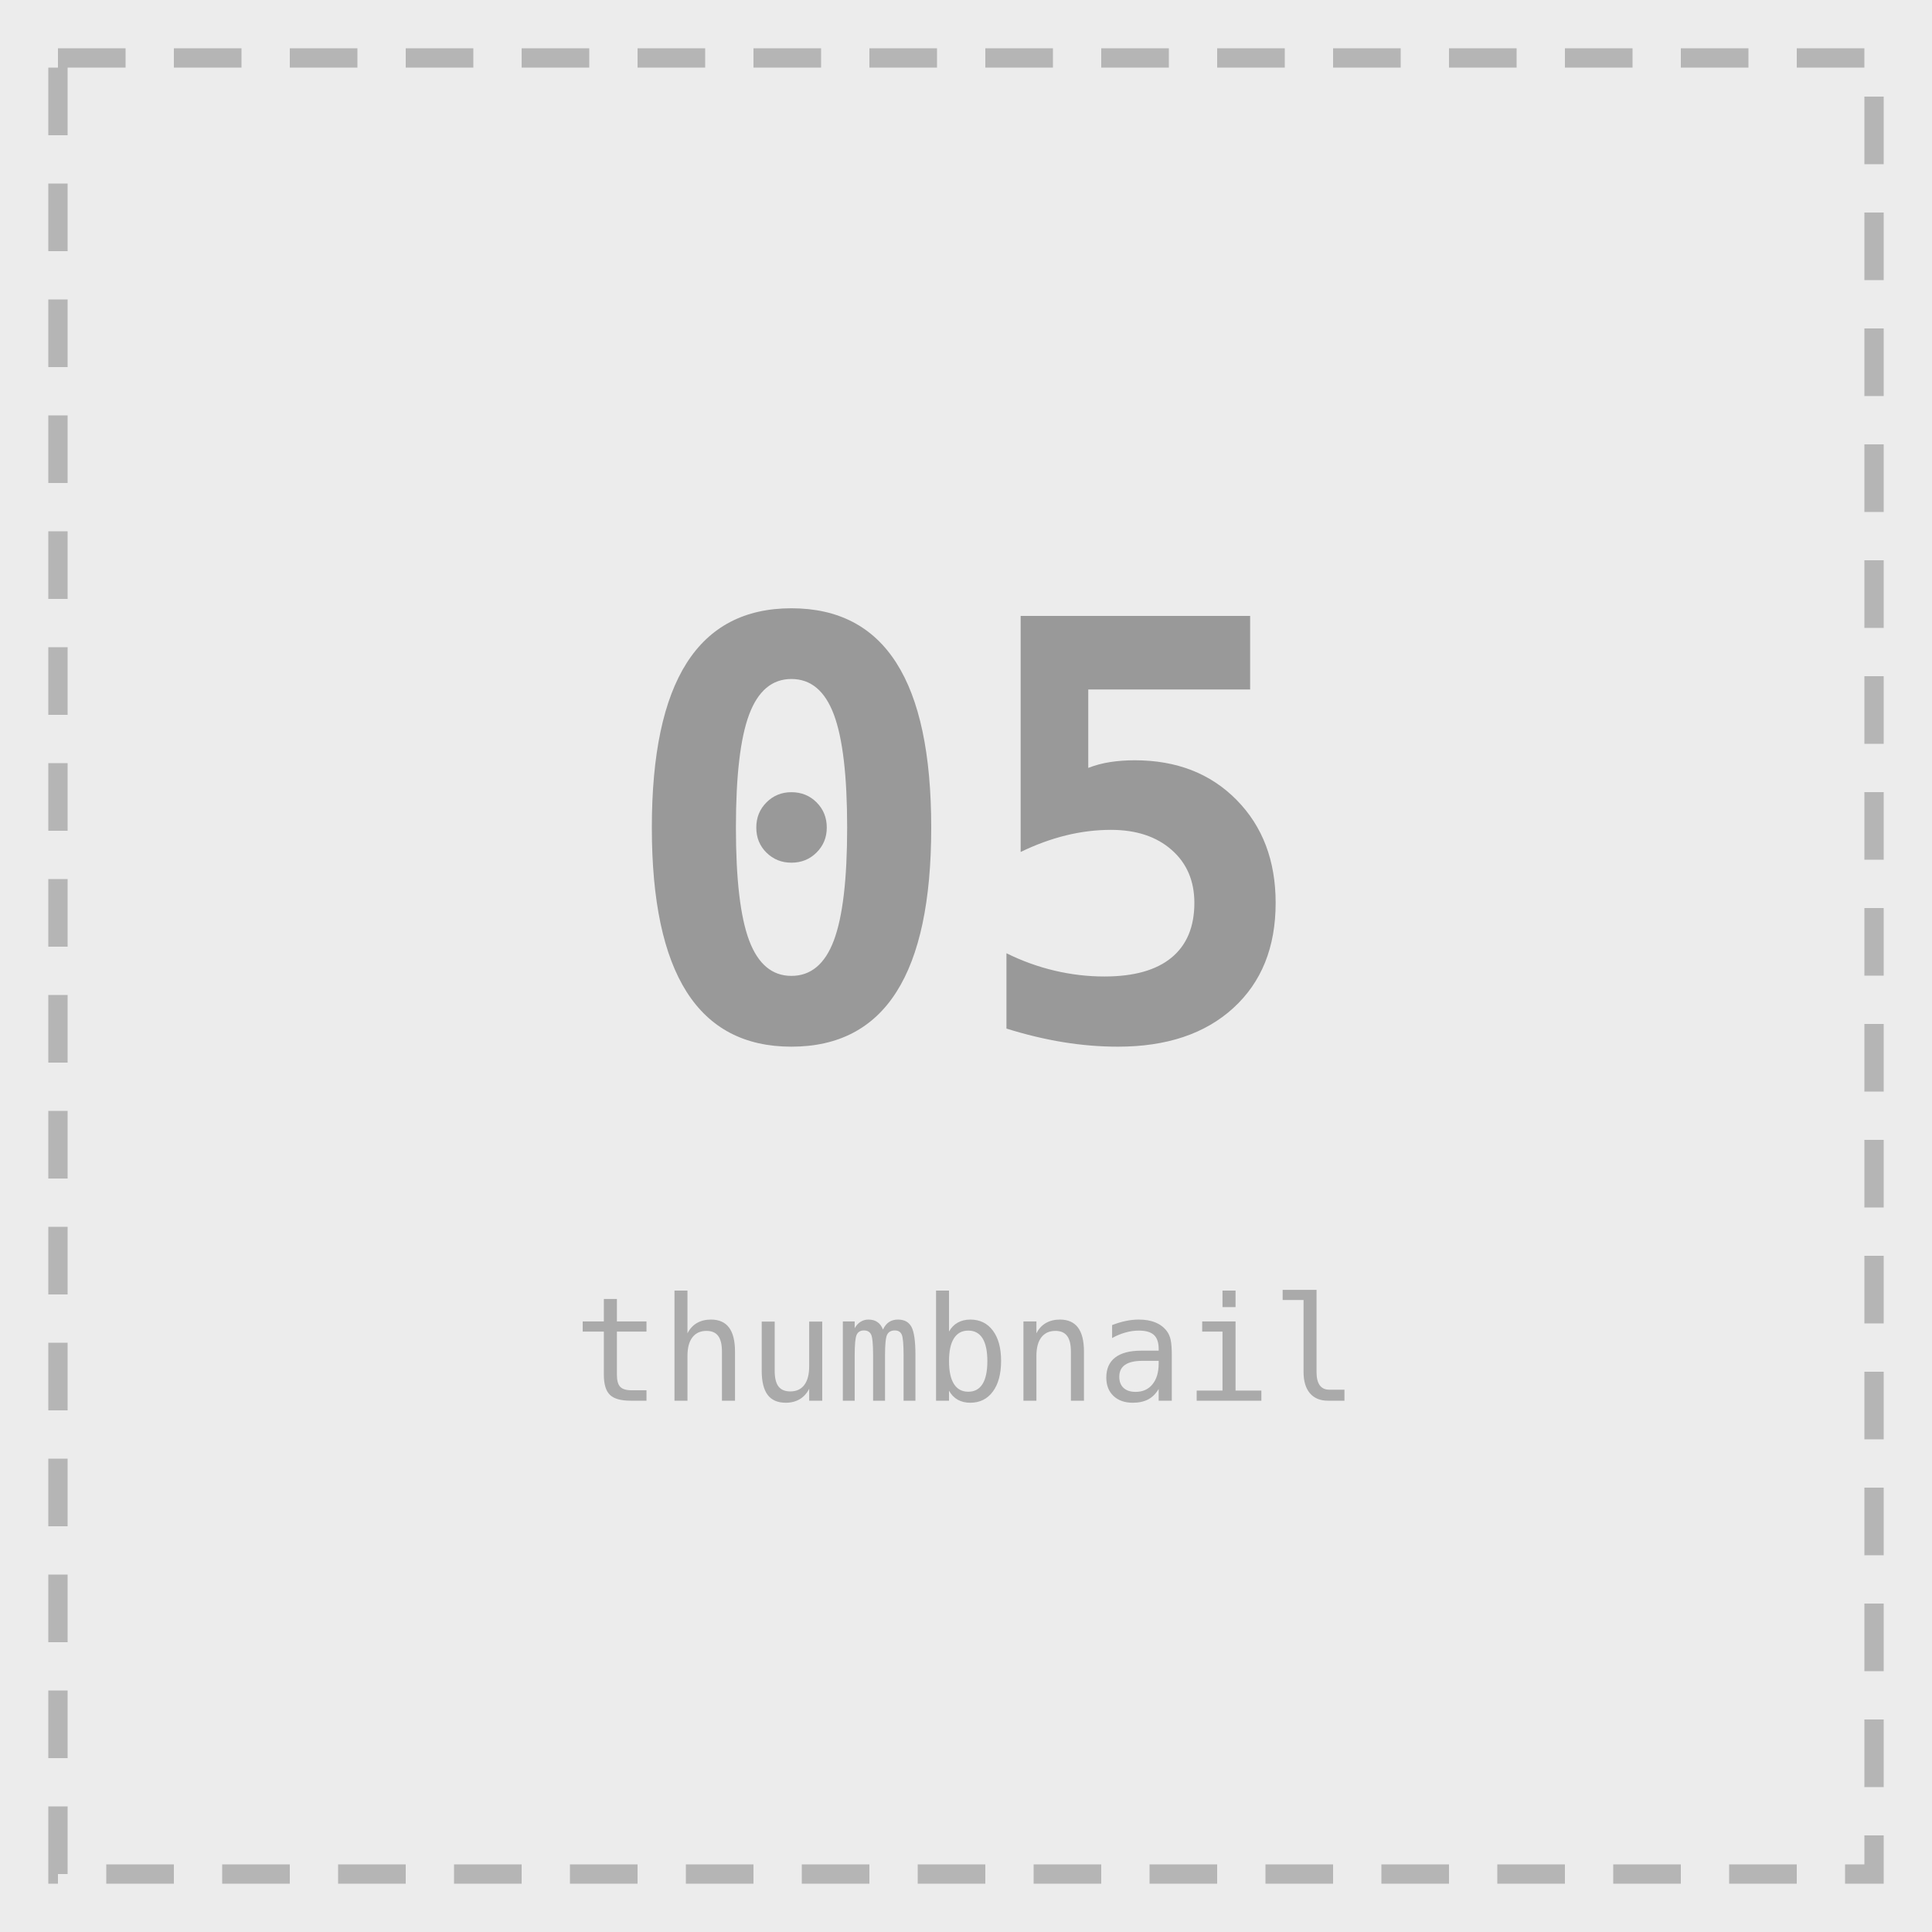
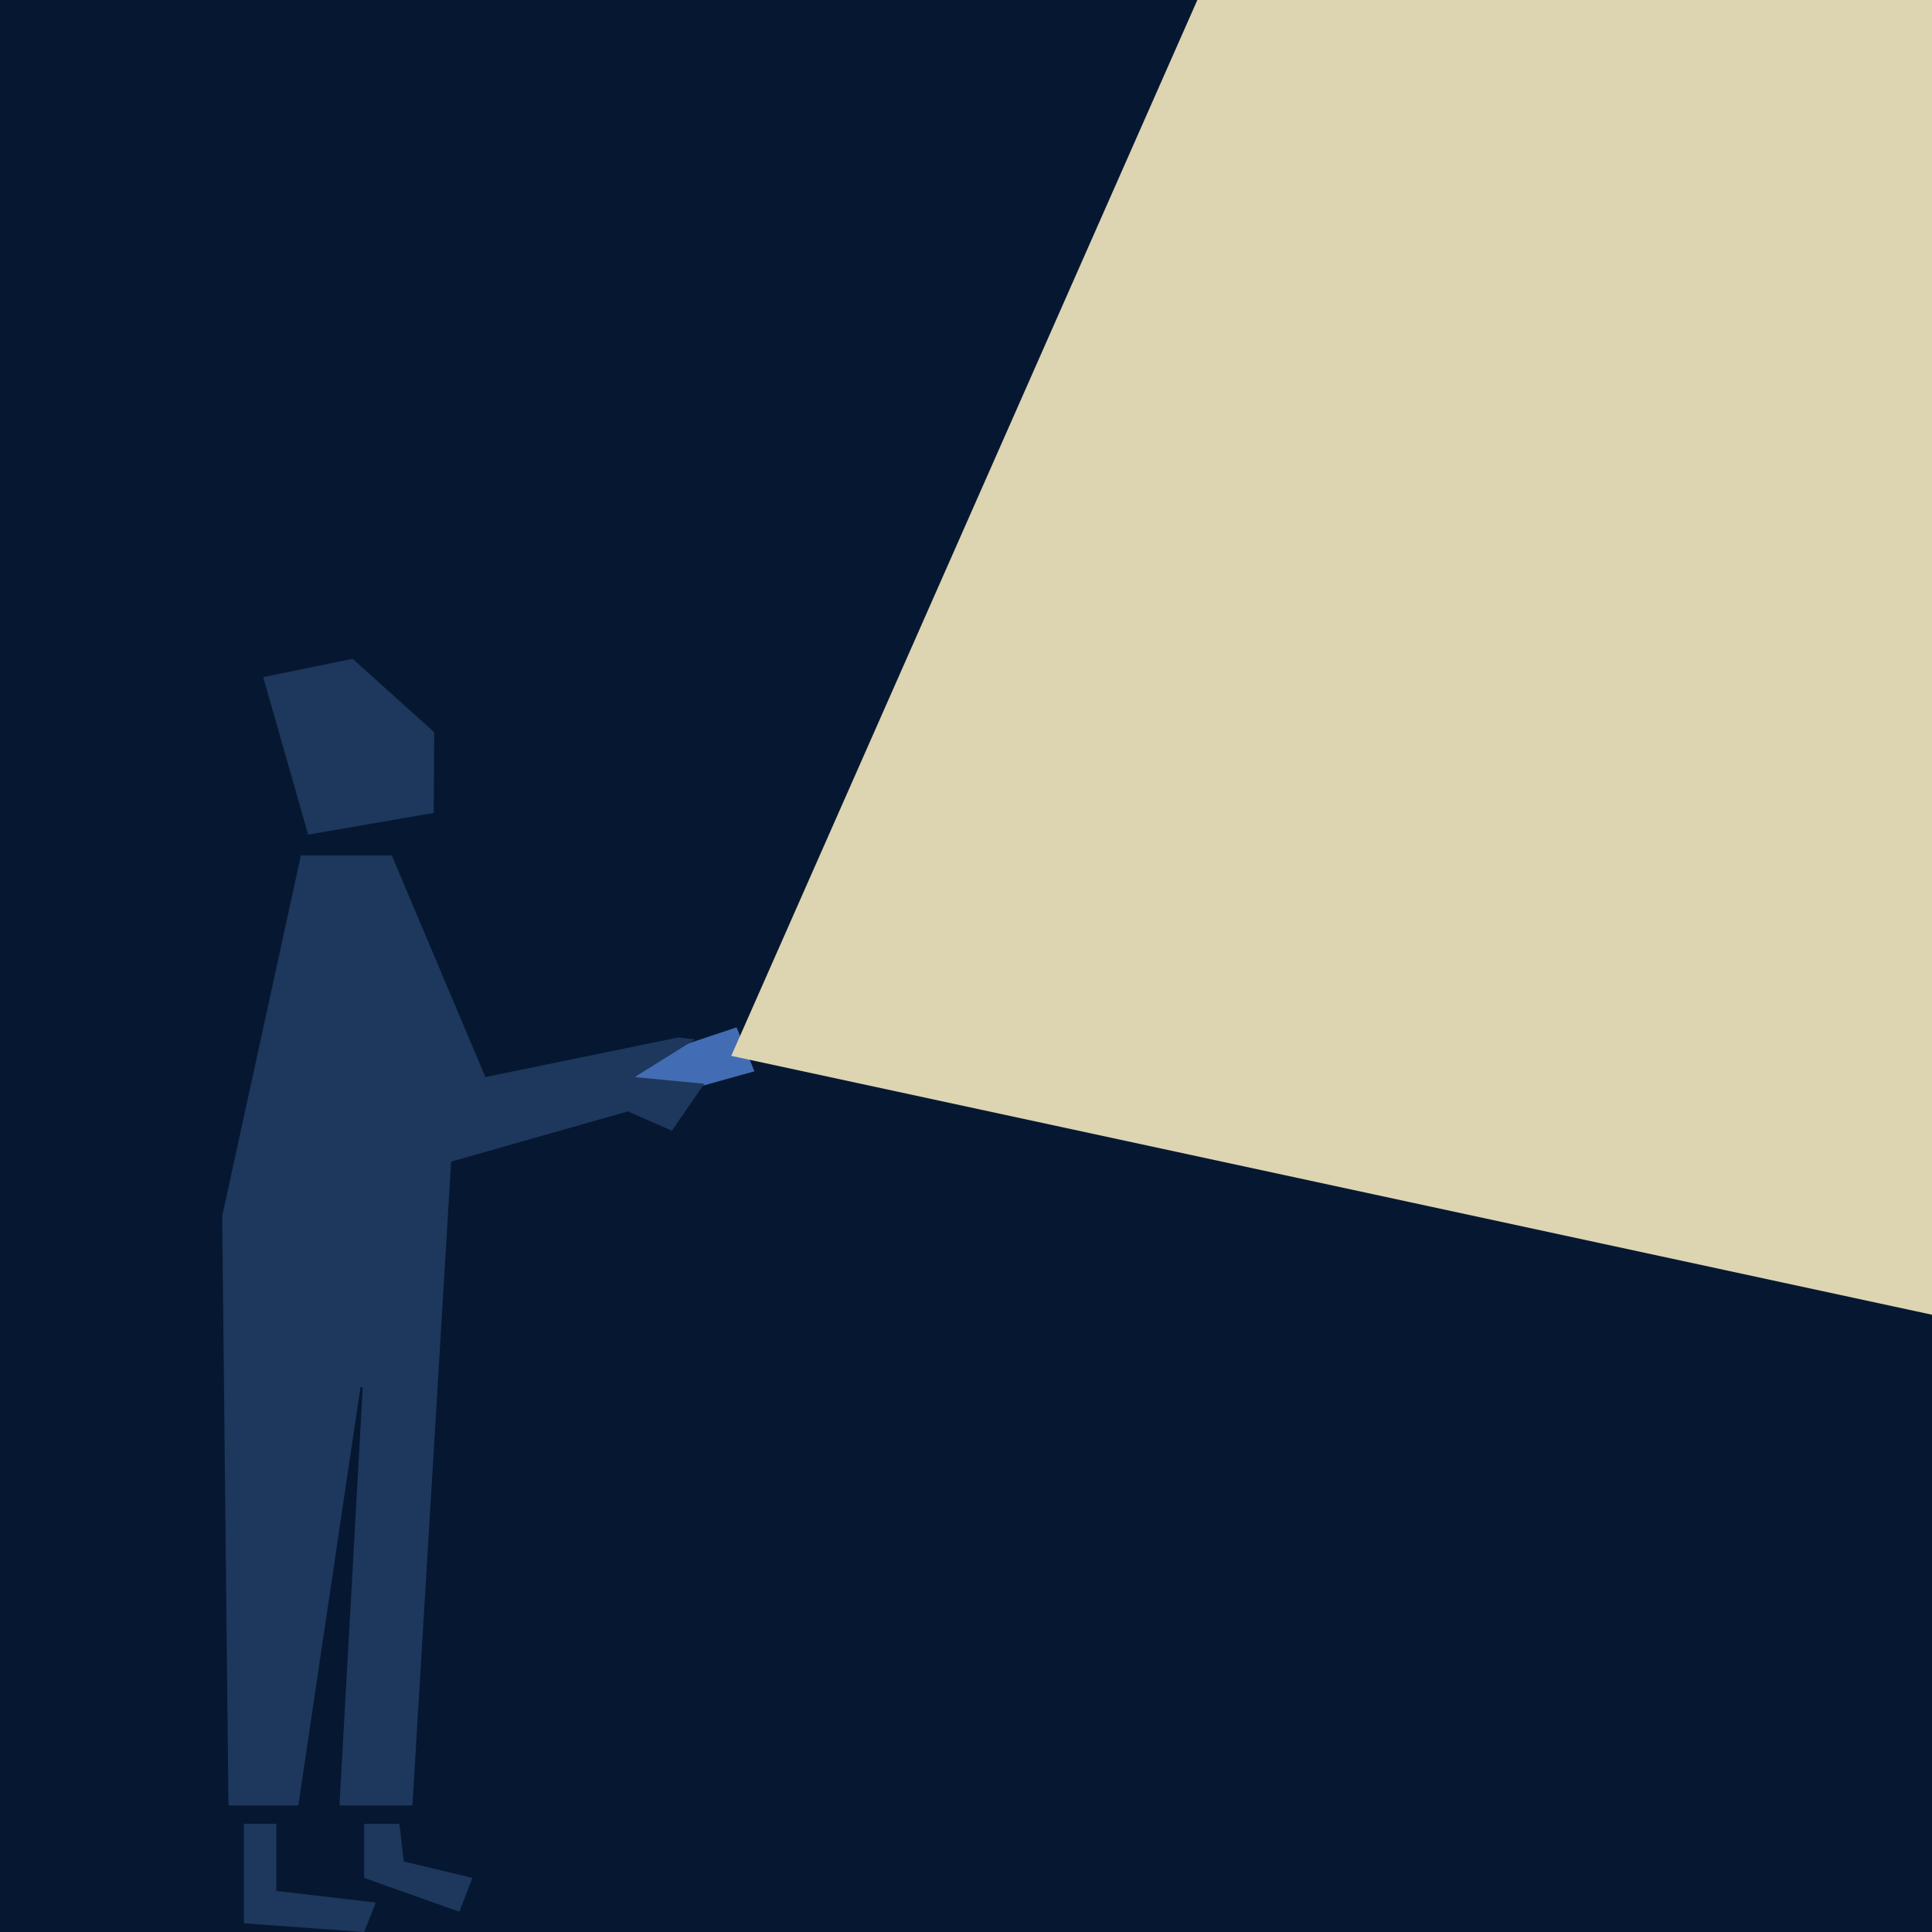
- <svg xmlns="http://www.w3.org/2000/svg" width="400" height="400" viewBox="0 0 400 400">
-   <rect width="400" height="400" fill="#ececec" />
-   <rect x="12" y="12" width="376" height="376" fill="none" stroke="#b5b5b5" stroke-width="4" stroke-dasharray="14 10" />
-   <text x="200" y="215" text-anchor="middle" font-family="monospace" font-size="120" font-weight="700" fill="#999">05</text>
-   <text x="200" y="290" text-anchor="middle" font-family="monospace" font-size="30" fill="#aaa">thumbnail</text>
+ <svg xmlns="http://www.w3.org/2000/svg" id="Layer_1" version="1.1" viewBox="0 0 400 400">
+   <defs>
+     <style>
+       .st0 {
+         fill: #ddd4b2;
+       }
+ 
+       .st1 {
+         fill: #061831;
+       }
+ 
+       .st2 {
+         fill: #1d385c;
+       }
+ 
+       .st3 {
+         fill: #426db4;
+       }
+     </style>
+   </defs>
+   <rect class="st1" y="0" width="400" height="400" />
+   <path class="st3" d="M130.9,219.9c1.5-.5,21.6-7.2,21.6-7.2l3.7,9.1-23.3,6.5-2.1-8.3Z" />
+   <g>
+     <polygon class="st2" points="50.5 377.6 50.5 398.2 75.4 400 77.8 393.9 57.2 391.5 57.2 377.6 50.5 377.6" />
+     <polygon class="st2" points="75.4 377.6 75.4 388.8 95.1 395.8 97.8 388.8 83.6 385.4 82.7 377.6 75.4 377.6" />
+     <path class="st2" d="M146,224.4l-14.6-1.4,12.5-7.8-3.5-.4-39.9,8.2-19.4-45.9h-18.8l-16.3,74.7,1.3,121.8c0,.1.1.2.2.2h14.1c.1,0,.2,0,.2-.2l12.8-86.2c0-.3.5-.3.5,0l-4.8,86.1c0,.1.1.3.2.3h14.7c.1,0,.2,0,.2-.2l8-133.1,36.6-10.4s9.1,4,9.1,4l6.7-9.7Z" />
+     <polygon class="st2" points="63.8 172.8 89.8 168.3 89.9 151.6 73 136.4 54.5 140.2 63.8 172.8" />
+   </g>
+   <polygon class="st0" points="247.9 0 151.4 218.6 400 272.2 400 0 247.9 0" />
</svg>
